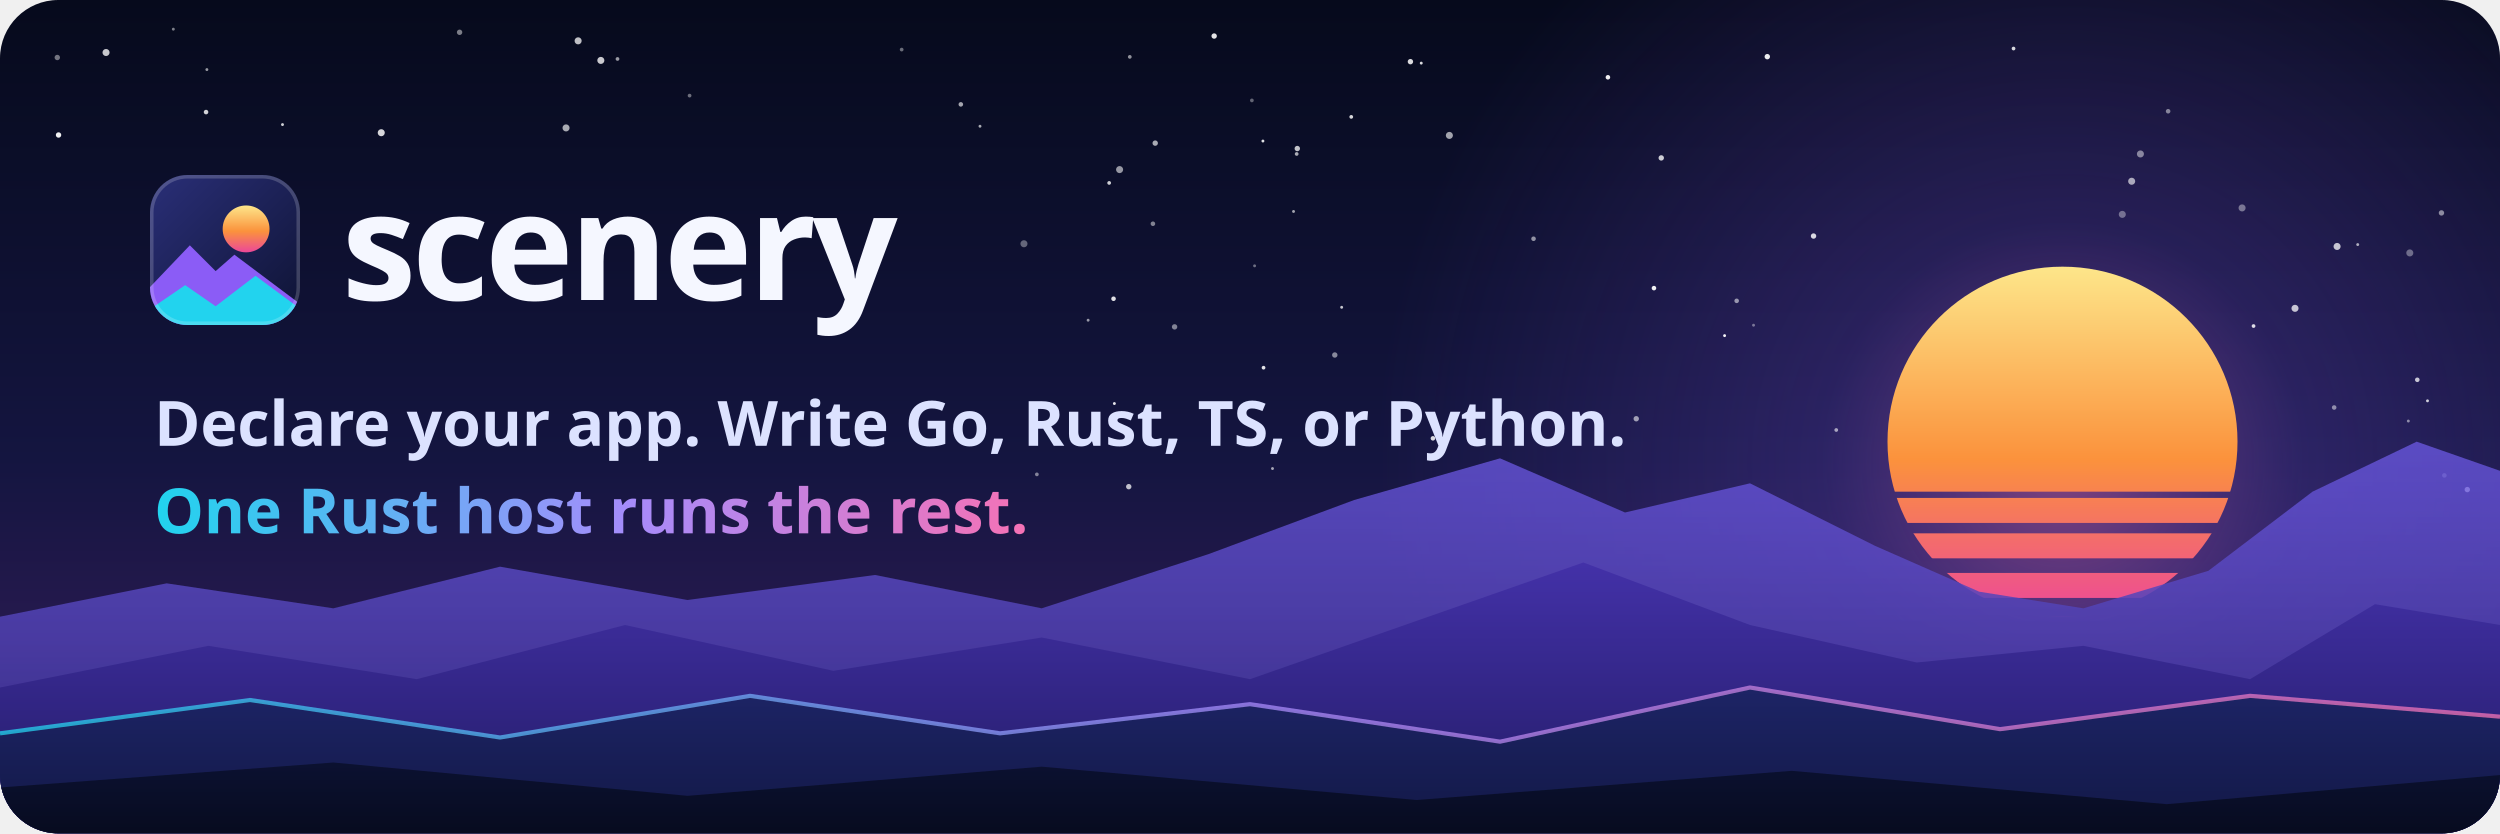
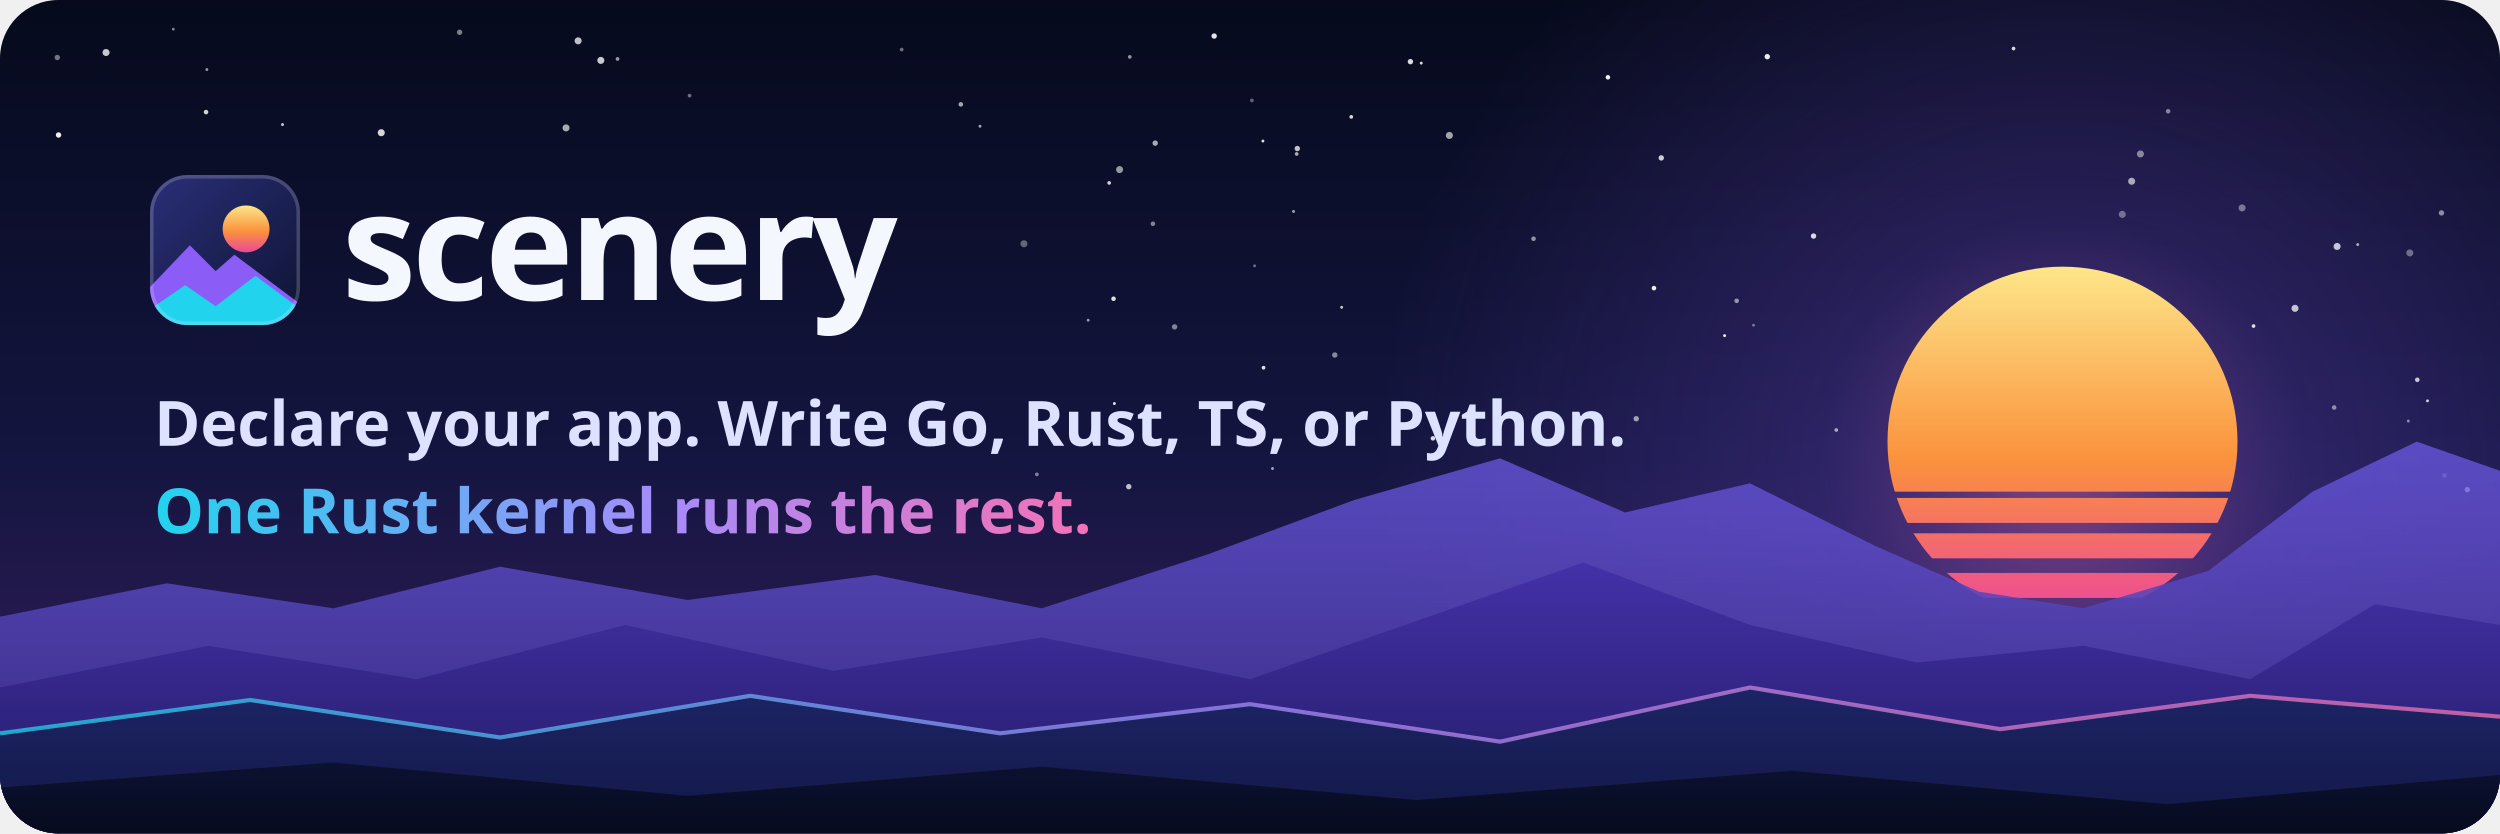
<svg xmlns="http://www.w3.org/2000/svg" width="1200" height="400" viewBox="0 0 1200 400" role="img" aria-labelledby="title desc">
  <style>
    .sans { font-family: -apple-system, BlinkMacSystemFont, 'Segoe UI', 'Noto Sans', Helvetica, Arial, sans-serif; }
    .mono { font-family: ui-monospace, SFMono-Regular, 'SF Mono', Menlo, Consolas, 'Liberation Mono', monospace; }
    .tw { animation: twinkle 3.2s ease-in-out infinite; }
    @keyframes twinkle { 0%, 100% { opacity: 0.25; } 50% { opacity: 1; } }
    @media (prefers-reduced-motion: reduce) { * { animation: none !important; } }
  </style>
  <defs>
    <linearGradient id="sun" x1="0" y1="0" x2="0" y2="1">
      <stop offset="0" stop-color="#FDE68A" />
      <stop offset="0.55" stop-color="#FB923C" />
      <stop offset="1" stop-color="#EC4899" />
    </linearGradient>
    <linearGradient id="markBg" x1="0" y1="0" x2="1" y2="1">
      <stop offset="0" stop-color="#2A2F78" />
      <stop offset="1" stop-color="#0E1333" />
    </linearGradient>
    <clipPath id="markClip">
      <rect width="64" height="64" rx="16" />
    </clipPath>
    <symbol id="mark" viewBox="0 0 64 64">
      <g clip-path="url(#markClip)">
        <rect width="64" height="64" fill="url(#markBg)" />
        <circle cx="41" cy="23" r="10" fill="url(#sun)" />
        <path d="M-4 52 L17 30 L28 41 L36 34 L68 58 V68 H-4 Z" fill="#8B5CF6" />
        <path d="M-4 60 L15 47 L28 56 L45 43 L68 60 V68 H-4 Z" fill="#22D3EE" />
      </g>
      <rect x="0.75" y="0.75" width="62.5" height="62.5" rx="15.25" fill="none" stroke="#FFFFFF" stroke-opacity="0.18" stroke-width="1.5" />
    </symbol>
    <clipPath id="card">
      <rect width="1200" height="400" rx="28" />
    </clipPath>
    <linearGradient id="sky" x1="0" y1="0" x2="0" y2="1">
      <stop offset="0" stop-color="#060A1C" />
      <stop offset="0.55" stop-color="#141540" />
      <stop offset="1" stop-color="#3A1E5E" />
    </linearGradient>
    <radialGradient id="glow" cx="990" cy="222" r="330" gradientUnits="userSpaceOnUse">
      <stop offset="0" stop-color="#F472B6" stop-opacity="0.50" />
      <stop offset="0.35" stop-color="#8B5CF6" stop-opacity="0.20" />
      <stop offset="1" stop-color="#8B5CF6" stop-opacity="0" />
    </radialGradient>
    <mask id="sunStripes">
      <rect x="880" y="100" width="220" height="220" fill="#FFFFFF" />
      <rect x="880" y="236" width="220" height="3" fill="#000000" />
      <rect x="880" y="251" width="220" height="5" fill="#000000" />
      <rect x="880" y="268" width="220" height="7" fill="#000000" />
      <rect x="880" y="287" width="220" height="9" fill="#000000" />
    </mask>
    <linearGradient id="r1" x1="0" y1="0" x2="0" y2="1">
      <stop offset="0" stop-color="#6D5AE6" stop-opacity="0.75" />
      <stop offset="1" stop-color="#2E2474" />
    </linearGradient>
    <linearGradient id="r2" x1="0" y1="0" x2="0" y2="1">
      <stop offset="0" stop-color="#4331A8" />
      <stop offset="1" stop-color="#211A62" />
    </linearGradient>
    <linearGradient id="r3" x1="0" y1="0" x2="0" y2="1">
      <stop offset="0" stop-color="#1D2466" />
      <stop offset="1" stop-color="#121845" />
    </linearGradient>
    <linearGradient id="r4" x1="0" y1="0" x2="0" y2="1">
      <stop offset="0" stop-color="#0B1131" />
      <stop offset="1" stop-color="#070B1F" />
    </linearGradient>
    <linearGradient id="rim" x1="0" y1="0" x2="1" y2="0">
      <stop offset="0" stop-color="#22D3EE" />
      <stop offset="0.5" stop-color="#A78BFA" />
      <stop offset="1" stop-color="#F472B6" />
    </linearGradient>
    <linearGradient id="accentText" x1="0" y1="0" x2="1" y2="0">
      <stop offset="0" stop-color="#22D3EE" />
      <stop offset="0.55" stop-color="#A78BFA" />
      <stop offset="1" stop-color="#F472B6" />
    </linearGradient>
  </defs>
  <g clip-path="url(#card)">
    <rect width="1200" height="400" fill="url(#sky)" />
    <rect width="1200" height="400" fill="url(#glow)" />
    <circle cx="793.9" cy="138.3" r="1.1" fill="#FFFFFF" opacity="0.93" class="tw" style="animation-delay:0.1s" />
    <circle cx="1131.7" cy="117.4" r="0.7" fill="#FFFFFF" opacity="0.64" />
    <circle cx="833.6" cy="144.4" r="1.1" fill="#FFFFFF" opacity="0.54" />
    <circle cx="602.2" cy="127.6" r="0.7" fill="#FFFFFF" opacity="0.40" />
    <circle cx="537.4" cy="81.4" r="1.7" fill="#FFFFFF" opacity="0.57" />
    <circle cx="534.9" cy="193.7" r="0.7" fill="#FFFFFF" opacity="0.89" />
    <circle cx="966.5" cy="23.3" r="0.9" fill="#FFFFFF" opacity="0.83" class="tw" style="animation-delay:3.7s" />
    <circle cx="1173.3" cy="228.2" r="1.1" fill="#FFFFFF" opacity="0.40" />
    <circle cx="582.8" cy="17.3" r="1.3" fill="#FFFFFF" opacity="0.89" />
    <circle cx="848.3" cy="27.2" r="1.3" fill="#FFFFFF" opacity="0.92" />
    <circle cx="606.2" cy="67.7" r="0.7" fill="#FFFFFF" opacity="0.87" />
    <circle cx="491.5" cy="117.0" r="1.7" fill="#FFFFFF" opacity="0.36" />
    <circle cx="785.4" cy="201.0" r="1.3" fill="#FFFFFF" opacity="0.58" class="tw" style="animation-delay:0.0s" />
    <circle cx="841.7" cy="156.1" r="0.7" fill="#FFFFFF" opacity="0.40" />
    <circle cx="827.8" cy="161.1" r="0.7" fill="#FFFFFF" opacity="0.95" />
    <circle cx="797.4" cy="75.8" r="1.3" fill="#FFFFFF" opacity="0.79" />
    <circle cx="1184.3" cy="235.0" r="1.3" fill="#FFFFFF" opacity="0.91" />
    <circle cx="695.7" cy="65.0" r="1.7" fill="#FFFFFF" opacity="0.62" />
    <circle cx="677.0" cy="29.6" r="1.3" fill="#FFFFFF" opacity="0.85" class="tw" style="animation-delay:0.3s" />
    <circle cx="1018.7" cy="102.9" r="1.7" fill="#FFFFFF" opacity="0.37" />
    <circle cx="1076.2" cy="99.8" r="1.7" fill="#FFFFFF" opacity="0.40" />
    <circle cx="1156.0" cy="202.1" r="0.7" fill="#FFFFFF" opacity="0.49" />
    <circle cx="470.4" cy="60.6" r="0.7" fill="#FFFFFF" opacity="0.65" />
    <circle cx="1121.8" cy="118.3" r="1.7" fill="#FFFFFF" opacity="0.75" />
    <circle cx="1171.9" cy="102.2" r="1.3" fill="#FFFFFF" opacity="0.50" />
    <circle cx="522.3" cy="153.7" r="0.7" fill="#FFFFFF" opacity="0.57" class="tw" style="animation-delay:0.6s" />
    <circle cx="1027.4" cy="73.9" r="1.7" fill="#FFFFFF" opacity="0.47" />
    <circle cx="532.4" cy="87.8" r="0.9" fill="#FFFFFF" opacity="0.80" />
    <circle cx="1160.3" cy="182.3" r="1.1" fill="#FFFFFF" opacity="0.75" />
    <circle cx="554.5" cy="68.7" r="1.3" fill="#FFFFFF" opacity="0.65" />
    <circle cx="542.3" cy="27.3" r="0.9" fill="#FFFFFF" opacity="0.55" />
    <circle cx="1040.7" cy="53.4" r="1.1" fill="#FFFFFF" opacity="0.47" />
    <circle cx="870.5" cy="113.3" r="1.3" fill="#FFFFFF" opacity="0.83" class="tw" style="animation-delay:3.0s" />
    <circle cx="606.5" cy="176.5" r="0.9" fill="#FFFFFF" opacity="0.88" />
    <circle cx="563.8" cy="156.9" r="1.3" fill="#FFFFFF" opacity="0.48" />
    <circle cx="553.4" cy="107.4" r="1.1" fill="#FFFFFF" opacity="0.48" />
    <circle cx="622.4" cy="73.9" r="0.9" fill="#FFFFFF" opacity="0.65" />
    <circle cx="1165.2" cy="192.4" r="0.7" fill="#FFFFFF" opacity="0.78" />
    <circle cx="687.8" cy="210.4" r="1.1" fill="#FFFFFF" opacity="0.84" />
    <circle cx="620.9" cy="101.5" r="0.7" fill="#FFFFFF" opacity="0.62" class="tw" style="animation-delay:1.1s" />
    <circle cx="1081.7" cy="156.5" r="0.9" fill="#FFFFFF" opacity="0.85" />
    <circle cx="541.8" cy="233.6" r="1.3" fill="#FFFFFF" opacity="0.73" />
    <circle cx="622.7" cy="71.3" r="1.3" fill="#FFFFFF" opacity="0.75" />
    <circle cx="1023.2" cy="87.0" r="1.7" fill="#FFFFFF" opacity="0.62" />
    <circle cx="682.2" cy="30.3" r="0.7" fill="#FFFFFF" opacity="0.85" />
    <circle cx="534.5" cy="143.4" r="1.1" fill="#FFFFFF" opacity="0.87" />
    <circle cx="644.0" cy="147.5" r="0.7" fill="#FFFFFF" opacity="0.76" class="tw" style="animation-delay:1.1s" />
    <circle cx="736.1" cy="114.6" r="1.1" fill="#FFFFFF" opacity="0.54" />
    <circle cx="1156.7" cy="121.4" r="1.7" fill="#FFFFFF" opacity="0.36" />
    <circle cx="881.4" cy="206.4" r="0.9" fill="#FFFFFF" opacity="0.59" />
    <circle cx="600.9" cy="48.2" r="0.9" fill="#FFFFFF" opacity="0.36" />
    <circle cx="1120.4" cy="195.6" r="1.1" fill="#FFFFFF" opacity="0.49" />
    <circle cx="648.6" cy="56.1" r="0.9" fill="#FFFFFF" opacity="0.83" />
    <circle cx="610.8" cy="224.9" r="0.7" fill="#FFFFFF" opacity="0.62" />
    <circle cx="1101.6" cy="148.0" r="1.7" fill="#FFFFFF" opacity="0.74" />
    <circle cx="771.8" cy="37.1" r="1.1" fill="#FFFFFF" opacity="0.93" />
    <circle cx="497.7" cy="227.7" r="0.9" fill="#FFFFFF" opacity="0.47" />
    <circle cx="640.7" cy="170.4" r="1.3" fill="#FFFFFF" opacity="0.50" />
    <circle cx="135.6" cy="59.8" r="0.7" fill="#FFFFFF" opacity="0.80" />
    <circle cx="288.4" cy="29.0" r="1.7" fill="#FFFFFF" opacity="0.78" class="tw" style="animation-delay:0.7s" />
    <circle cx="98.9" cy="53.8" r="1.1" fill="#FFFFFF" opacity="0.82" />
    <circle cx="50.9" cy="25.2" r="1.7" fill="#FFFFFF" opacity="0.77" />
    <circle cx="271.7" cy="61.4" r="1.7" fill="#FFFFFF" opacity="0.65" />
    <circle cx="296.4" cy="28.3" r="0.9" fill="#FFFFFF" opacity="0.59" />
    <circle cx="432.8" cy="23.8" r="0.9" fill="#FFFFFF" opacity="0.40" />
    <circle cx="27.5" cy="27.6" r="1.3" fill="#FFFFFF" opacity="0.43" />
    <circle cx="220.6" cy="15.5" r="1.3" fill="#FFFFFF" opacity="0.47" class="tw" style="animation-delay:3.5s" />
    <circle cx="99.3" cy="33.4" r="0.7" fill="#FFFFFF" opacity="0.58" />
    <circle cx="277.5" cy="19.6" r="1.7" fill="#FFFFFF" opacity="0.74" />
    <circle cx="183.0" cy="63.7" r="1.7" fill="#FFFFFF" opacity="0.83" />
    <circle cx="461.2" cy="50.1" r="1.1" fill="#FFFFFF" opacity="0.63" />
    <circle cx="331.0" cy="45.9" r="0.9" fill="#FFFFFF" opacity="0.41" />
    <circle cx="83.2" cy="14.0" r="0.7" fill="#FFFFFF" opacity="0.48" />
    <circle cx="28.1" cy="64.8" r="1.3" fill="#FFFFFF" opacity="0.94" class="tw" style="animation-delay:3.9s" />
    <circle cx="990" cy="212" r="84" fill="url(#sun)" mask="url(#sunStripes)" />
    <path d="M0,296 L80,280 L160,292 L240,272 L330,288 L420,276 L500,292 L580,266 L650,240 L720,220 L780,246 L840,232 L900,262 L950,284 L1000,292 L1060,274 L1110,236 L1160,212 L1200,226 V400 H0 Z" fill="url(#r1)" />
    <path d="M0,330 L100,310 L200,326 L300,300 L400,322 L500,306 L600,326 L680,298 L760,270 L840,300 L920,318 L1000,310 L1080,326 L1140,290 L1200,300 V400 H0 Z" fill="url(#r2)" />
    <path d="M0,352 L120,336 L240,354 L360,334 L480,352 L600,338 L720,356 L840,330 L960,350 L1080,334 L1200,344 V400 H0 Z" fill="url(#r3)" />
    <path d="M0,352 L120,336 L240,354 L360,334 L480,352 L600,338 L720,356 L840,330 L960,350 L1080,334 L1200,344" fill="none" stroke="url(#rim)" stroke-width="2" stroke-opacity="0.75" stroke-linejoin="round" />
    <path d="M0,378 L160,366 L330,382 L500,368 L680,384 L860,370 L1040,386 L1200,372 V400 H0 Z" fill="url(#r4)" />
  </g>
  <use href="#mark" x="72" y="84" width="72" height="72" />
  <text x="164" y="144" class="sans" font-size="72" font-weight="800" letter-spacing="-2" fill="#F5F7FF">scenery</text>
  <text x="74" y="214" class="sans" font-size="30" font-weight="600" fill="#DCE2FF">Declare your app. Write Go, Rust, TS, or Python.</text>
-   <text x="74" y="256" class="sans" font-size="30" font-weight="800" fill="url(#accentText)">One Rust host runs the rest.</text>
+   <text x="74" y="256" class="sans" font-size="30" font-weight="800" fill="url(#accentText)">One Rust kernel runs the rest.</text>
</svg>
